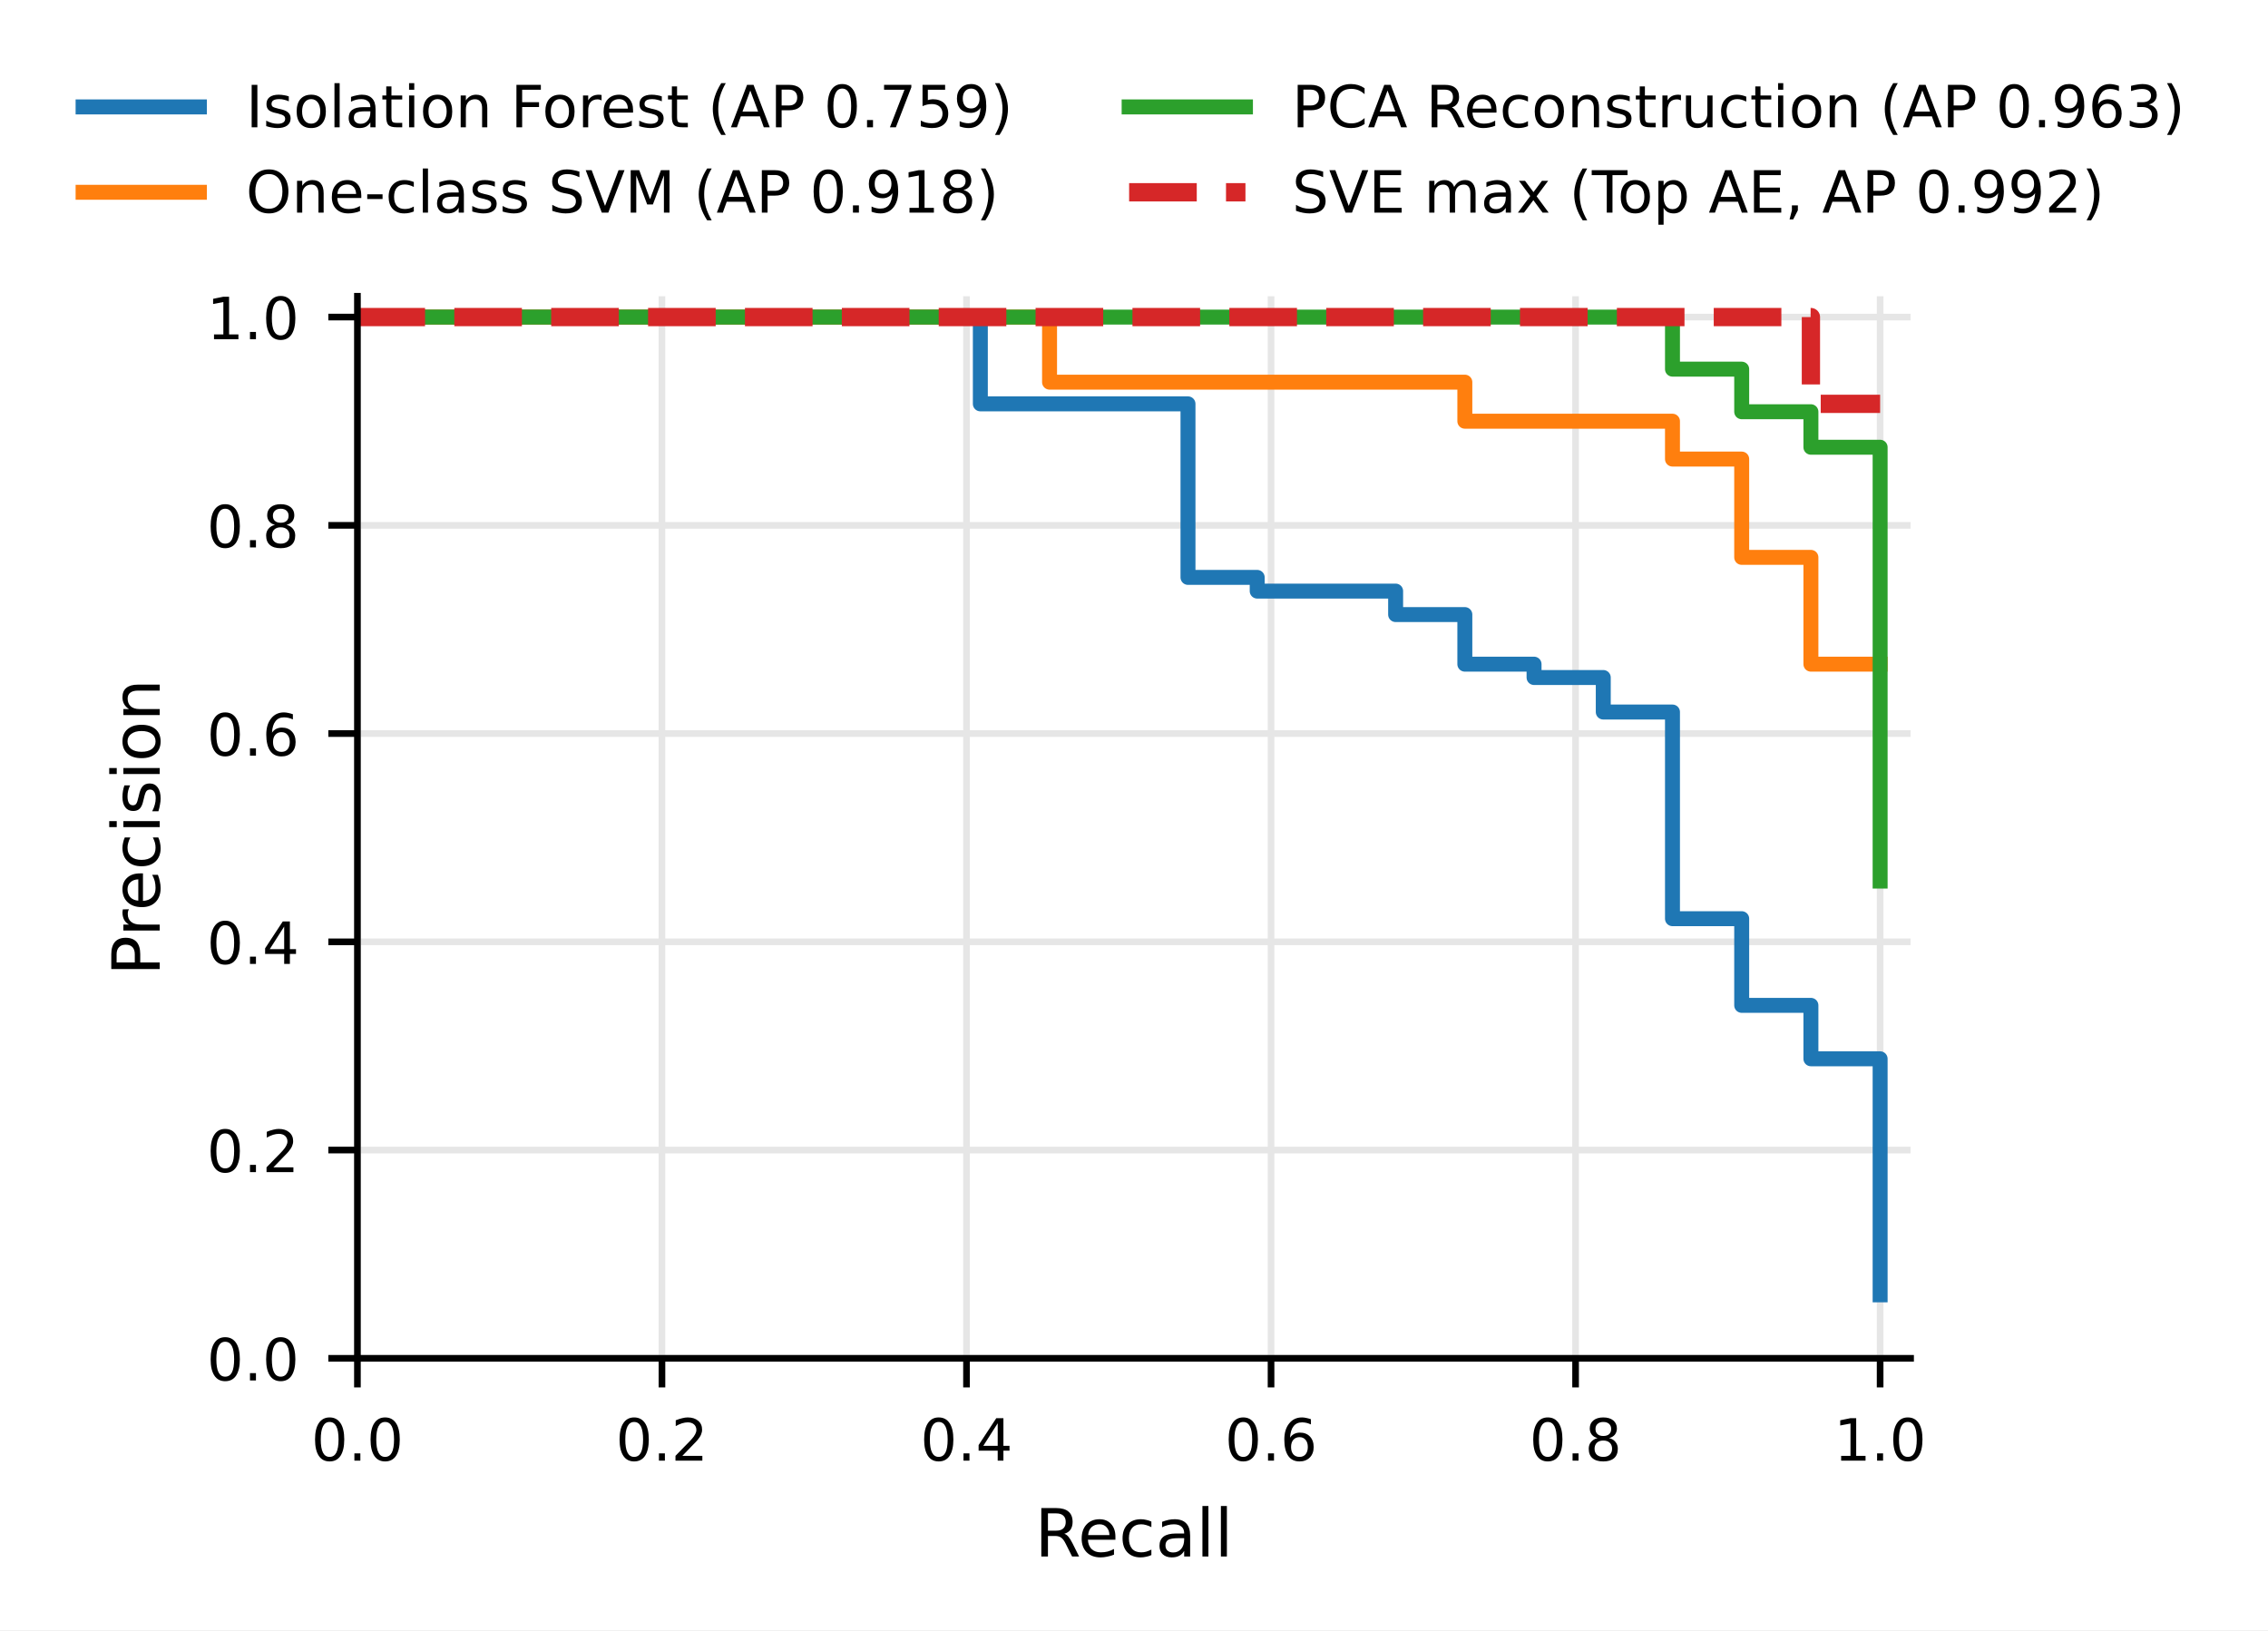
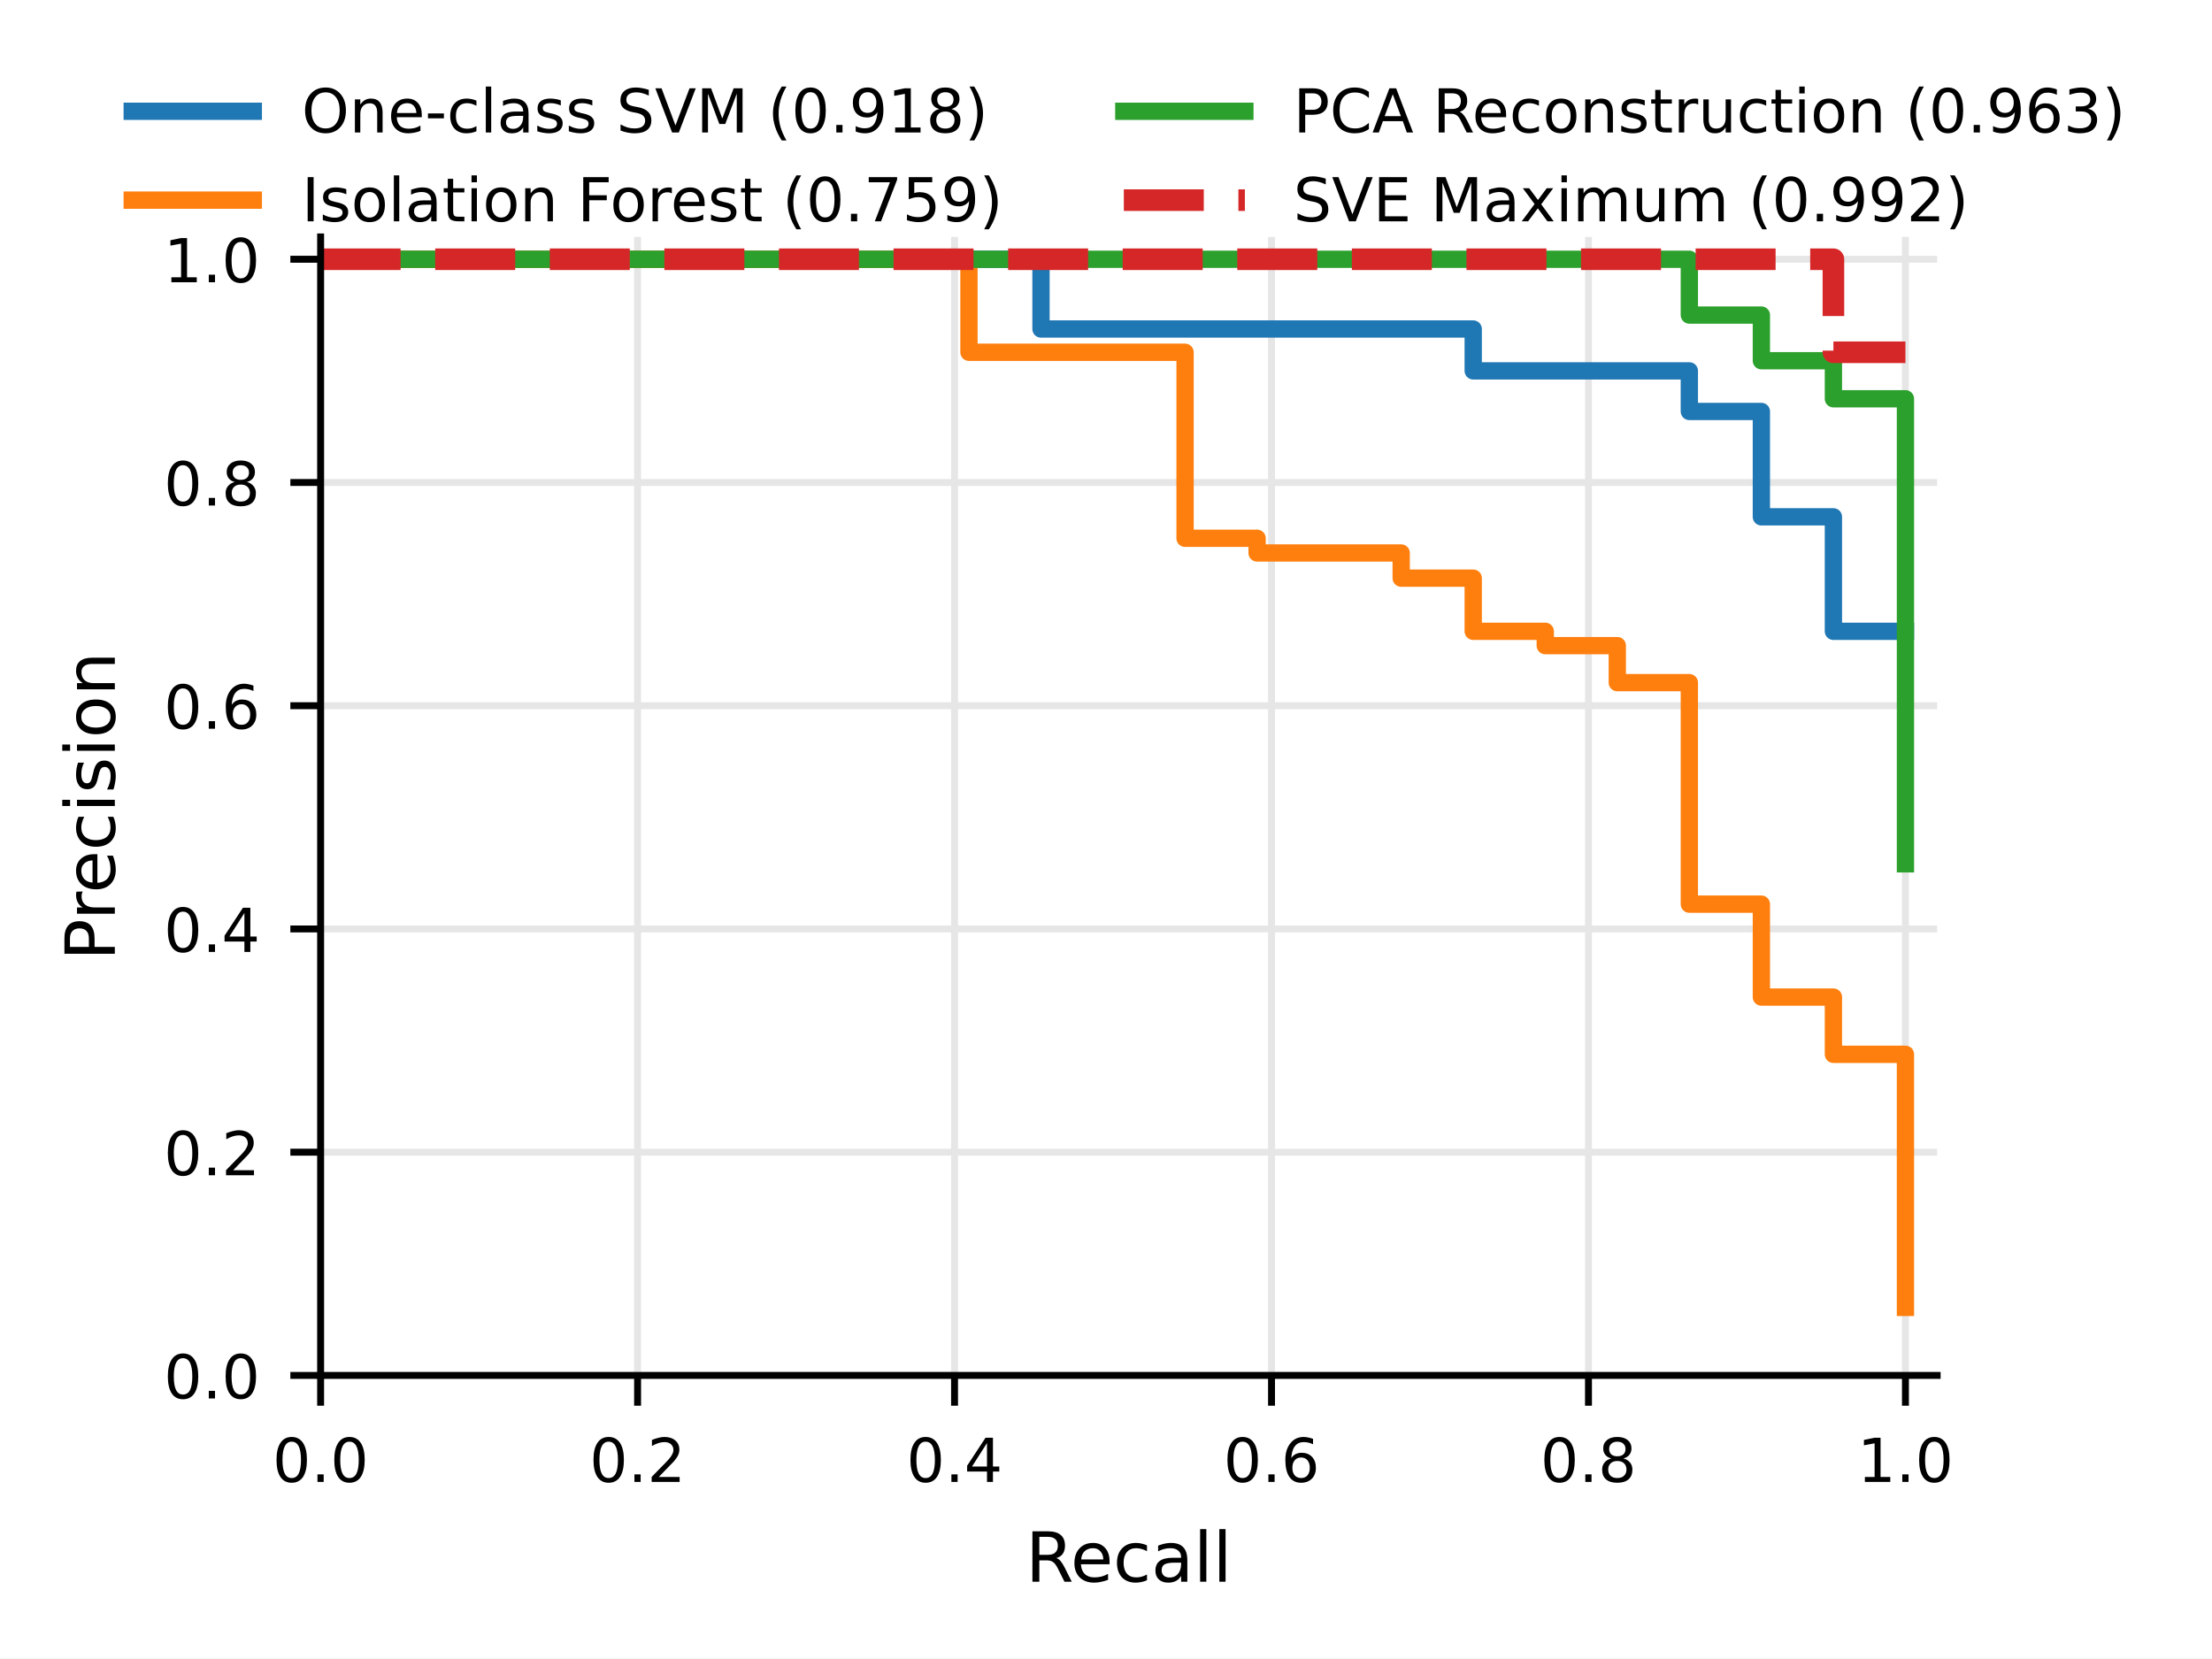
- <svg xmlns="http://www.w3.org/2000/svg" xmlns:xlink="http://www.w3.org/1999/xlink" width="272.965pt" height="196.212pt" viewBox="0 0 272.965 196.212" version="1.1">
+ <svg xmlns="http://www.w3.org/2000/svg" xmlns:xlink="http://www.w3.org/1999/xlink" width="255.788pt" height="191.767pt" viewBox="0 0 255.788 191.767" version="1.1">
  <defs>
    <style type="text/css">*{stroke-linejoin: round; stroke-linecap: butt}</style>
  </defs>
  <g id="figure_1">
    <g id="patch_1">
-       <path d="M 0 196.212  L 272.965 196.212  L 272.965 0  L 0 0  z " style="fill: #ffffff" />
+       <path d="M 0 191.767  L 255.788 191.767  L 255.788 0  L 0 0  z " style="fill: #ffffff" />
    </g>
    <g id="axes_1">
      <g id="patch_2">
-         <path d="M 43.017 163.495  L 229.947 163.495  L 229.947 35.659  L 43.017 35.659  z " style="fill: #ffffff" />
-       </g>
-       <g id="FillBetweenPolyCollection_1">
-         <defs>
-           <path id="m41b14429c8" d="M 43.017 -32.717  L 43.017 -158.047  L 51.348 -158.047  L 51.348 -158.047  L 59.678 -158.047  L 59.678 -158.047  L 68.008 -158.047  L 68.008 -158.047  L 76.338 -158.047  L 76.338 -158.047  L 84.668 -158.047  L 84.668 -158.047  L 92.999 -158.047  L 92.999 -158.047  L 101.329 -158.047  L 101.329 -158.047  L 109.659 -158.047  L 109.659 -158.047  L 117.989 -158.047  L 117.989 -147.602  L 126.319 -147.602  L 126.319 -147.602  L 134.65 -147.602  L 134.65 -147.602  L 142.98 -147.602  L 142.98 -126.714  L 151.31 -126.714  L 151.31 -125.065  L 159.64 -125.065  L 159.64 -125.065  L 167.971 -125.065  L 167.971 -122.238  L 176.301 -122.238  L 176.301 -116.27  L 184.631 -116.27  L 184.631 -114.663  L 192.961 -114.663  L 192.961 -110.508  L 201.291 -110.508  L 201.291 -85.634  L 209.622 -85.634  L 209.622 -75.202  L 217.952 -75.202  L 217.952 -68.771  L 226.282 -68.771  L 226.282 -40.355  L 226.282 -32.717  L 226.282 -32.717  L 226.282 -32.717  L 217.952 -32.717  L 217.952 -32.717  L 209.622 -32.717  L 209.622 -32.717  L 201.291 -32.717  L 201.291 -32.717  L 192.961 -32.717  L 192.961 -32.717  L 184.631 -32.717  L 184.631 -32.717  L 176.301 -32.717  L 176.301 -32.717  L 167.971 -32.717  L 167.971 -32.717  L 159.64 -32.717  L 159.64 -32.717  L 151.31 -32.717  L 151.31 -32.717  L 142.98 -32.717  L 142.98 -32.717  L 134.65 -32.717  L 134.65 -32.717  L 126.319 -32.717  L 126.319 -32.717  L 117.989 -32.717  L 117.989 -32.717  L 109.659 -32.717  L 109.659 -32.717  L 101.329 -32.717  L 101.329 -32.717  L 92.999 -32.717  L 92.999 -32.717  L 84.668 -32.717  L 84.668 -32.717  L 76.338 -32.717  L 76.338 -32.717  L 68.008 -32.717  L 68.008 -32.717  L 59.678 -32.717  L 59.678 -32.717  L 51.348 -32.717  L 51.348 -32.717  L 43.017 -32.717  z " style="stroke: #1f77b4; stroke-opacity: 0" />
-         </defs>
-         <g clip-path="url(#pc40f0e1a4e)">
-           <use xlink:href="#m41b14429c8" x="0" y="196.212" style="fill: #1f77b4; fill-opacity: 0; stroke: #1f77b4; stroke-opacity: 0" />
-         </g>
-       </g>
-       <g id="FillBetweenPolyCollection_2">
-         <defs>
-           <path id="mf5c6258565" d="M 43.017 -32.717  L 43.017 -158.047  L 59.678 -158.047  L 59.678 -158.047  L 68.008 -158.047  L 68.008 -158.047  L 76.338 -158.047  L 76.338 -158.047  L 84.668 -158.047  L 84.668 -158.047  L 92.999 -158.047  L 92.999 -158.047  L 101.329 -158.047  L 101.329 -158.047  L 109.659 -158.047  L 109.659 -158.047  L 117.989 -158.047  L 117.989 -158.047  L 126.319 -158.047  L 126.319 -150.214  L 134.65 -150.214  L 134.65 -150.214  L 142.98 -150.214  L 142.98 -150.214  L 151.31 -150.214  L 151.31 -150.214  L 159.64 -150.214  L 159.64 -150.214  L 167.971 -150.214  L 167.971 -150.214  L 176.301 -150.214  L 176.301 -145.514  L 184.631 -145.514  L 184.631 -145.514  L 192.961 -145.514  L 192.961 -145.514  L 201.291 -145.514  L 201.291 -140.956  L 209.622 -140.956  L 209.622 -129.124  L 217.952 -129.124  L 217.952 -116.27  L 226.282 -116.27  L 226.282 -116.27  L 226.282 -32.717  L 226.282 -32.717  L 226.282 -32.717  L 217.952 -32.717  L 217.952 -32.717  L 209.622 -32.717  L 209.622 -32.717  L 201.291 -32.717  L 201.291 -32.717  L 192.961 -32.717  L 192.961 -32.717  L 184.631 -32.717  L 184.631 -32.717  L 176.301 -32.717  L 176.301 -32.717  L 167.971 -32.717  L 167.971 -32.717  L 159.64 -32.717  L 159.64 -32.717  L 151.31 -32.717  L 151.31 -32.717  L 142.98 -32.717  L 142.98 -32.717  L 134.65 -32.717  L 134.65 -32.717  L 126.319 -32.717  L 126.319 -32.717  L 117.989 -32.717  L 117.989 -32.717  L 109.659 -32.717  L 109.659 -32.717  L 101.329 -32.717  L 101.329 -32.717  L 92.999 -32.717  L 92.999 -32.717  L 84.668 -32.717  L 84.668 -32.717  L 76.338 -32.717  L 76.338 -32.717  L 68.008 -32.717  L 68.008 -32.717  L 59.678 -32.717  L 59.678 -32.717  L 43.017 -32.717  z " style="stroke: #ff7f0e; stroke-opacity: 0" />
-         </defs>
-         <g clip-path="url(#pc40f0e1a4e)">
-           <use xlink:href="#mf5c6258565" x="0" y="196.212" style="fill: #ff7f0e; fill-opacity: 0; stroke: #ff7f0e; stroke-opacity: 0" />
-         </g>
-       </g>
-       <g id="FillBetweenPolyCollection_3">
-         <defs>
-           <path id="m8f949c12b0" d="M 43.017 -32.717  L 43.017 -158.047  L 51.348 -158.047  L 51.348 -158.047  L 59.678 -158.047  L 59.678 -158.047  L 68.008 -158.047  L 68.008 -158.047  L 76.338 -158.047  L 76.338 -158.047  L 84.668 -158.047  L 84.668 -158.047  L 92.999 -158.047  L 92.999 -158.047  L 101.329 -158.047  L 101.329 -158.047  L 109.659 -158.047  L 109.659 -158.047  L 117.989 -158.047  L 117.989 -158.047  L 126.319 -158.047  L 126.319 -158.047  L 134.65 -158.047  L 134.65 -158.047  L 142.98 -158.047  L 142.98 -158.047  L 151.31 -158.047  L 151.31 -158.047  L 159.64 -158.047  L 159.64 -158.047  L 167.971 -158.047  L 167.971 -158.047  L 176.301 -158.047  L 176.301 -158.047  L 184.631 -158.047  L 184.631 -158.047  L 192.961 -158.047  L 192.961 -158.047  L 201.291 -158.047  L 201.291 -151.78  L 209.622 -151.78  L 209.622 -146.653  L 217.952 -146.653  L 217.952 -142.38  L 226.282 -142.38  L 226.282 -90.16  L 226.282 -32.717  L 226.282 -32.717  L 226.282 -32.717  L 217.952 -32.717  L 217.952 -32.717  L 209.622 -32.717  L 209.622 -32.717  L 201.291 -32.717  L 201.291 -32.717  L 192.961 -32.717  L 192.961 -32.717  L 184.631 -32.717  L 184.631 -32.717  L 176.301 -32.717  L 176.301 -32.717  L 167.971 -32.717  L 167.971 -32.717  L 159.64 -32.717  L 159.64 -32.717  L 151.31 -32.717  L 151.31 -32.717  L 142.98 -32.717  L 142.98 -32.717  L 134.65 -32.717  L 134.65 -32.717  L 126.319 -32.717  L 126.319 -32.717  L 117.989 -32.717  L 117.989 -32.717  L 109.659 -32.717  L 109.659 -32.717  L 101.329 -32.717  L 101.329 -32.717  L 92.999 -32.717  L 92.999 -32.717  L 84.668 -32.717  L 84.668 -32.717  L 76.338 -32.717  L 76.338 -32.717  L 68.008 -32.717  L 68.008 -32.717  L 59.678 -32.717  L 59.678 -32.717  L 51.348 -32.717  L 51.348 -32.717  L 43.017 -32.717  z " style="stroke: #2ca02c; stroke-opacity: 0" />
-         </defs>
-         <g clip-path="url(#pc40f0e1a4e)">
-           <use xlink:href="#m8f949c12b0" x="0" y="196.212" style="fill: #2ca02c; fill-opacity: 0; stroke: #2ca02c; stroke-opacity: 0" />
-         </g>
-       </g>
-       <g id="FillBetweenPolyCollection_4">
-         <defs>
-           <path id="m7b4f05a160" d="M 43.017 -32.717  L 43.017 -158.047  L 51.348 -158.047  L 51.348 -158.047  L 59.678 -158.047  L 59.678 -158.047  L 68.008 -158.047  L 68.008 -158.047  L 76.338 -158.047  L 76.338 -158.047  L 84.668 -158.047  L 84.668 -158.047  L 92.999 -158.047  L 92.999 -158.047  L 101.329 -158.047  L 101.329 -158.047  L 109.659 -158.047  L 109.659 -158.047  L 117.989 -158.047  L 117.989 -158.047  L 126.319 -158.047  L 126.319 -158.047  L 134.65 -158.047  L 134.65 -158.047  L 142.98 -158.047  L 142.98 -158.047  L 151.31 -158.047  L 151.31 -158.047  L 159.64 -158.047  L 159.64 -158.047  L 167.971 -158.047  L 167.971 -158.047  L 176.301 -158.047  L 176.301 -158.047  L 184.631 -158.047  L 184.631 -158.047  L 192.961 -158.047  L 192.961 -158.047  L 201.291 -158.047  L 201.291 -158.047  L 209.622 -158.047  L 209.622 -158.047  L 217.952 -158.047  L 217.952 -147.602  L 226.282 -147.602  L 226.282 -147.602  L 226.282 -32.717  L 226.282 -32.717  L 226.282 -32.717  L 217.952 -32.717  L 217.952 -32.717  L 209.622 -32.717  L 209.622 -32.717  L 201.291 -32.717  L 201.291 -32.717  L 192.961 -32.717  L 192.961 -32.717  L 184.631 -32.717  L 184.631 -32.717  L 176.301 -32.717  L 176.301 -32.717  L 167.971 -32.717  L 167.971 -32.717  L 159.64 -32.717  L 159.64 -32.717  L 151.31 -32.717  L 151.31 -32.717  L 142.98 -32.717  L 142.98 -32.717  L 134.65 -32.717  L 134.65 -32.717  L 126.319 -32.717  L 126.319 -32.717  L 117.989 -32.717  L 117.989 -32.717  L 109.659 -32.717  L 109.659 -32.717  L 101.329 -32.717  L 101.329 -32.717  L 92.999 -32.717  L 92.999 -32.717  L 84.668 -32.717  L 84.668 -32.717  L 76.338 -32.717  L 76.338 -32.717  L 68.008 -32.717  L 68.008 -32.717  L 59.678 -32.717  L 59.678 -32.717  L 51.348 -32.717  L 51.348 -32.717  L 43.017 -32.717  z " style="stroke: #d62728; stroke-opacity: 0" />
-         </defs>
-         <g clip-path="url(#pc40f0e1a4e)">
-           <use xlink:href="#m7b4f05a160" x="0" y="196.212" style="fill: #d62728; fill-opacity: 0; stroke: #d62728; stroke-opacity: 0" />
-         </g>
+         <path d="M 37.075 159.049  L 224.005 159.049  L 224.005 27.397  L 37.075 27.397  z " style="fill: #ffffff" />
      </g>
      <g id="matplotlib.axis_1">
        <g id="xtick_1">
          <g id="line2d_1">
-             <path d="M 43.017 163.495  L 43.017 35.659  " clip-path="url(#pc40f0e1a4e)" style="fill: none; stroke: #e6e6e6; stroke-width: 0.8; stroke-linecap: square" />
+             <path d="M 37.075 159.049  L 37.075 27.397  " clip-path="url(#p3d56b23217)" style="fill: none; stroke: #e6e6e6; stroke-width: 0.8; stroke-linecap: square" />
          </g>
          <g id="line2d_2">
            <defs>
-               <path id="m560f87b269" d="M 0 0  L 0 3.5  " style="stroke: #000000; stroke-width: 0.8" />
+               <path id="mc6398f93a1" d="M 0 0  L 0 3.5  " style="stroke: #000000; stroke-width: 0.8" />
            </defs>
            <g>
-               <use xlink:href="#m560f87b269" x="43.017" y="163.495" style="stroke: #000000; stroke-width: 0.8" />
+               <use xlink:href="#mc6398f93a1" x="37.075" y="159.049" style="stroke: #000000; stroke-width: 0.8" />
            </g>
          </g>
          <g id="text_1">
-             <text style="font-size: 7px; font-family: 'DejaVu Sans', 'Bitstream Vera Sans', 'Computer Modern Sans Serif', 'Lucida Grande', 'Verdana', 'Geneva', 'Lucid', 'Arial', 'Helvetica', 'Avant Garde', sans-serif; text-anchor: middle" x="43.017" y="175.814" transform="rotate(-0 43.01734 175.8139)">0.0</text>
+             <text style="font-size: 7px; font-family: 'DejaVu Sans', 'Bitstream Vera Sans', 'Computer Modern Sans Serif', 'Lucida Grande', 'Verdana', 'Geneva', 'Lucid', 'Arial', 'Helvetica', 'Avant Garde', sans-serif; text-anchor: middle" x="37.075" y="171.368" transform="rotate(-0 37.07469 171.3683)">0.0</text>
          </g>
        </g>
        <g id="xtick_2">
          <g id="line2d_3">
-             <path d="M 79.67 163.495  L 79.67 35.659  " clip-path="url(#pc40f0e1a4e)" style="fill: none; stroke: #e6e6e6; stroke-width: 0.8; stroke-linecap: square" />
+             <path d="M 73.728 159.049  L 73.728 27.397  " clip-path="url(#p3d56b23217)" style="fill: none; stroke: #e6e6e6; stroke-width: 0.8; stroke-linecap: square" />
          </g>
          <g id="line2d_4">
            <g>
-               <use xlink:href="#m560f87b269" x="79.67" y="163.495" style="stroke: #000000; stroke-width: 0.8" />
+               <use xlink:href="#mc6398f93a1" x="73.728" y="159.049" style="stroke: #000000; stroke-width: 0.8" />
            </g>
          </g>
          <g id="text_2">
-             <text style="font-size: 7px; font-family: 'DejaVu Sans', 'Bitstream Vera Sans', 'Computer Modern Sans Serif', 'Lucida Grande', 'Verdana', 'Geneva', 'Lucid', 'Arial', 'Helvetica', 'Avant Garde', sans-serif; text-anchor: middle" x="79.67" y="175.814" transform="rotate(-0 79.67029 175.8139)">0.2</text>
+             <text style="font-size: 7px; font-family: 'DejaVu Sans', 'Bitstream Vera Sans', 'Computer Modern Sans Serif', 'Lucida Grande', 'Verdana', 'Geneva', 'Lucid', 'Arial', 'Helvetica', 'Avant Garde', sans-serif; text-anchor: middle" x="73.728" y="171.368" transform="rotate(-0 73.72763 171.3683)">0.2</text>
          </g>
        </g>
        <g id="xtick_3">
          <g id="line2d_5">
-             <path d="M 116.323 163.495  L 116.323 35.659  " clip-path="url(#pc40f0e1a4e)" style="fill: none; stroke: #e6e6e6; stroke-width: 0.8; stroke-linecap: square" />
+             <path d="M 110.381 159.049  L 110.381 27.397  " clip-path="url(#p3d56b23217)" style="fill: none; stroke: #e6e6e6; stroke-width: 0.8; stroke-linecap: square" />
          </g>
          <g id="line2d_6">
            <g>
-               <use xlink:href="#m560f87b269" x="116.323" y="163.495" style="stroke: #000000; stroke-width: 0.8" />
+               <use xlink:href="#mc6398f93a1" x="110.381" y="159.049" style="stroke: #000000; stroke-width: 0.8" />
            </g>
          </g>
          <g id="text_3">
-             <text style="font-size: 7px; font-family: 'DejaVu Sans', 'Bitstream Vera Sans', 'Computer Modern Sans Serif', 'Lucida Grande', 'Verdana', 'Geneva', 'Lucid', 'Arial', 'Helvetica', 'Avant Garde', sans-serif; text-anchor: middle" x="116.323" y="175.814" transform="rotate(-0 116.3232 175.8139)">0.4</text>
+             <text style="font-size: 7px; font-family: 'DejaVu Sans', 'Bitstream Vera Sans', 'Computer Modern Sans Serif', 'Lucida Grande', 'Verdana', 'Geneva', 'Lucid', 'Arial', 'Helvetica', 'Avant Garde', sans-serif; text-anchor: middle" x="110.381" y="171.368" transform="rotate(-0 110.3806 171.3683)">0.4</text>
          </g>
        </g>
        <g id="xtick_4">
          <g id="line2d_7">
-             <path d="M 152.976 163.495  L 152.976 35.659  " clip-path="url(#pc40f0e1a4e)" style="fill: none; stroke: #e6e6e6; stroke-width: 0.8; stroke-linecap: square" />
+             <path d="M 147.034 159.049  L 147.034 27.397  " clip-path="url(#p3d56b23217)" style="fill: none; stroke: #e6e6e6; stroke-width: 0.8; stroke-linecap: square" />
          </g>
          <g id="line2d_8">
            <g>
-               <use xlink:href="#m560f87b269" x="152.976" y="163.495" style="stroke: #000000; stroke-width: 0.8" />
+               <use xlink:href="#mc6398f93a1" x="147.034" y="159.049" style="stroke: #000000; stroke-width: 0.8" />
            </g>
          </g>
          <g id="text_4">
-             <text style="font-size: 7px; font-family: 'DejaVu Sans', 'Bitstream Vera Sans', 'Computer Modern Sans Serif', 'Lucida Grande', 'Verdana', 'Geneva', 'Lucid', 'Arial', 'Helvetica', 'Avant Garde', sans-serif; text-anchor: middle" x="152.976" y="175.814" transform="rotate(-0 152.9762 175.8139)">0.6</text>
+             <text style="font-size: 7px; font-family: 'DejaVu Sans', 'Bitstream Vera Sans', 'Computer Modern Sans Serif', 'Lucida Grande', 'Verdana', 'Geneva', 'Lucid', 'Arial', 'Helvetica', 'Avant Garde', sans-serif; text-anchor: middle" x="147.034" y="171.368" transform="rotate(-0 147.0335 171.3683)">0.6</text>
          </g>
        </g>
        <g id="xtick_5">
          <g id="line2d_9">
-             <path d="M 189.629 163.495  L 189.629 35.659  " clip-path="url(#pc40f0e1a4e)" style="fill: none; stroke: #e6e6e6; stroke-width: 0.8; stroke-linecap: square" />
+             <path d="M 183.686 159.049  L 183.686 27.397  " clip-path="url(#p3d56b23217)" style="fill: none; stroke: #e6e6e6; stroke-width: 0.8; stroke-linecap: square" />
          </g>
          <g id="line2d_10">
            <g>
-               <use xlink:href="#m560f87b269" x="189.629" y="163.495" style="stroke: #000000; stroke-width: 0.8" />
+               <use xlink:href="#mc6398f93a1" x="183.686" y="159.049" style="stroke: #000000; stroke-width: 0.8" />
            </g>
          </g>
          <g id="text_5">
-             <text style="font-size: 7px; font-family: 'DejaVu Sans', 'Bitstream Vera Sans', 'Computer Modern Sans Serif', 'Lucida Grande', 'Verdana', 'Geneva', 'Lucid', 'Arial', 'Helvetica', 'Avant Garde', sans-serif; text-anchor: middle" x="189.629" y="175.814" transform="rotate(-0 189.6291 175.8139)">0.8</text>
+             <text style="font-size: 7px; font-family: 'DejaVu Sans', 'Bitstream Vera Sans', 'Computer Modern Sans Serif', 'Lucida Grande', 'Verdana', 'Geneva', 'Lucid', 'Arial', 'Helvetica', 'Avant Garde', sans-serif; text-anchor: middle" x="183.686" y="171.368" transform="rotate(-0 183.6865 171.3683)">0.8</text>
          </g>
        </g>
        <g id="xtick_6">
          <g id="line2d_11">
-             <path d="M 226.282 163.495  L 226.282 35.659  " clip-path="url(#pc40f0e1a4e)" style="fill: none; stroke: #e6e6e6; stroke-width: 0.8; stroke-linecap: square" />
+             <path d="M 220.339 159.049  L 220.339 27.397  " clip-path="url(#p3d56b23217)" style="fill: none; stroke: #e6e6e6; stroke-width: 0.8; stroke-linecap: square" />
          </g>
          <g id="line2d_12">
            <g>
-               <use xlink:href="#m560f87b269" x="226.282" y="163.495" style="stroke: #000000; stroke-width: 0.8" />
+               <use xlink:href="#mc6398f93a1" x="220.339" y="159.049" style="stroke: #000000; stroke-width: 0.8" />
            </g>
          </g>
          <g id="text_6">
-             <text style="font-size: 7px; font-family: 'DejaVu Sans', 'Bitstream Vera Sans', 'Computer Modern Sans Serif', 'Lucida Grande', 'Verdana', 'Geneva', 'Lucid', 'Arial', 'Helvetica', 'Avant Garde', sans-serif; text-anchor: middle" x="226.282" y="175.814" transform="rotate(-0 226.282 175.8139)">1.0</text>
+             <text style="font-size: 7px; font-family: 'DejaVu Sans', 'Bitstream Vera Sans', 'Computer Modern Sans Serif', 'Lucida Grande', 'Verdana', 'Geneva', 'Lucid', 'Arial', 'Helvetica', 'Avant Garde', sans-serif; text-anchor: middle" x="220.339" y="171.368" transform="rotate(-0 220.3394 171.3683)">1.0</text>
          </g>
        </g>
        <g id="text_7">
-           <text style="font-size: 8px; font-family: 'DejaVu Sans', 'Bitstream Vera Sans', 'Computer Modern Sans Serif', 'Lucida Grande', 'Verdana', 'Geneva', 'Lucid', 'Arial', 'Helvetica', 'Avant Garde', sans-serif; text-anchor: middle" x="136.482" y="187.348" transform="rotate(-0 136.4823 187.3484)">Recall</text>
+           <text style="font-size: 8px; font-family: 'DejaVu Sans', 'Bitstream Vera Sans', 'Computer Modern Sans Serif', 'Lucida Grande', 'Verdana', 'Geneva', 'Lucid', 'Arial', 'Helvetica', 'Avant Garde', sans-serif; text-anchor: middle" x="130.54" y="182.903" transform="rotate(-0 130.5397 182.9028)">Recall</text>
        </g>
      </g>
      <g id="matplotlib.axis_2">
        <g id="ytick_1">
          <g id="line2d_13">
-             <path d="M 43.017 163.495  L 229.947 163.495  " clip-path="url(#pc40f0e1a4e)" style="fill: none; stroke: #e6e6e6; stroke-width: 0.8; stroke-linecap: square" />
+             <path d="M 37.075 159.049  L 224.005 159.049  " clip-path="url(#p3d56b23217)" style="fill: none; stroke: #e6e6e6; stroke-width: 0.8; stroke-linecap: square" />
          </g>
          <g id="line2d_14">
            <defs>
-               <path id="mc8dfcc64e7" d="M 0 0  L -3.5 0  " style="stroke: #000000; stroke-width: 0.8" />
+               <path id="m8c0291b309" d="M 0 0  L -3.5 0  " style="stroke: #000000; stroke-width: 0.8" />
            </defs>
            <g>
-               <use xlink:href="#mc8dfcc64e7" x="43.017" y="163.495" style="stroke: #000000; stroke-width: 0.8" />
+               <use xlink:href="#m8c0291b309" x="37.075" y="159.049" style="stroke: #000000; stroke-width: 0.8" />
            </g>
          </g>
          <g id="text_8">
-             <text style="font-size: 7px; font-family: 'DejaVu Sans', 'Bitstream Vera Sans', 'Computer Modern Sans Serif', 'Lucida Grande', 'Verdana', 'Geneva', 'Lucid', 'Arial', 'Helvetica', 'Avant Garde', sans-serif; text-anchor: end" x="36.017" y="166.154" transform="rotate(-0 36.01734 166.1545)">0.0</text>
+             <text style="font-size: 7px; font-family: 'DejaVu Sans', 'Bitstream Vera Sans', 'Computer Modern Sans Serif', 'Lucida Grande', 'Verdana', 'Geneva', 'Lucid', 'Arial', 'Helvetica', 'Avant Garde', sans-serif; text-anchor: end" x="30.075" y="161.709" transform="rotate(-0 30.07469 161.7088)">0.0</text>
          </g>
        </g>
        <g id="ytick_2">
          <g id="line2d_15">
-             <path d="M 43.017 138.429  L 229.947 138.429  " clip-path="url(#pc40f0e1a4e)" style="fill: none; stroke: #e6e6e6; stroke-width: 0.8; stroke-linecap: square" />
+             <path d="M 37.075 133.235  L 224.005 133.235  " clip-path="url(#p3d56b23217)" style="fill: none; stroke: #e6e6e6; stroke-width: 0.8; stroke-linecap: square" />
          </g>
          <g id="line2d_16">
            <g>
-               <use xlink:href="#mc8dfcc64e7" x="43.017" y="138.429" style="stroke: #000000; stroke-width: 0.8" />
+               <use xlink:href="#m8c0291b309" x="37.075" y="133.235" style="stroke: #000000; stroke-width: 0.8" />
            </g>
          </g>
          <g id="text_9">
-             <text style="font-size: 7px; font-family: 'DejaVu Sans', 'Bitstream Vera Sans', 'Computer Modern Sans Serif', 'Lucida Grande', 'Verdana', 'Geneva', 'Lucid', 'Arial', 'Helvetica', 'Avant Garde', sans-serif; text-anchor: end" x="36.017" y="141.089" transform="rotate(-0 36.01734 141.0886)">0.2</text>
+             <text style="font-size: 7px; font-family: 'DejaVu Sans', 'Bitstream Vera Sans', 'Computer Modern Sans Serif', 'Lucida Grande', 'Verdana', 'Geneva', 'Lucid', 'Arial', 'Helvetica', 'Avant Garde', sans-serif; text-anchor: end" x="30.075" y="135.895" transform="rotate(-0 30.07469 135.8947)">0.2</text>
          </g>
        </g>
        <g id="ytick_3">
          <g id="line2d_17">
-             <path d="M 43.017 113.363  L 229.947 113.363  " clip-path="url(#pc40f0e1a4e)" style="fill: none; stroke: #e6e6e6; stroke-width: 0.8; stroke-linecap: square" />
+             <path d="M 37.075 107.421  L 224.005 107.421  " clip-path="url(#p3d56b23217)" style="fill: none; stroke: #e6e6e6; stroke-width: 0.8; stroke-linecap: square" />
          </g>
          <g id="line2d_18">
            <g>
-               <use xlink:href="#mc8dfcc64e7" x="43.017" y="113.363" style="stroke: #000000; stroke-width: 0.8" />
+               <use xlink:href="#m8c0291b309" x="37.075" y="107.421" style="stroke: #000000; stroke-width: 0.8" />
            </g>
          </g>
          <g id="text_10">
-             <text style="font-size: 7px; font-family: 'DejaVu Sans', 'Bitstream Vera Sans', 'Computer Modern Sans Serif', 'Lucida Grande', 'Verdana', 'Geneva', 'Lucid', 'Arial', 'Helvetica', 'Avant Garde', sans-serif; text-anchor: end" x="36.017" y="116.023" transform="rotate(-0 36.01734 116.0227)">0.4</text>
+             <text style="font-size: 7px; font-family: 'DejaVu Sans', 'Bitstream Vera Sans', 'Computer Modern Sans Serif', 'Lucida Grande', 'Verdana', 'Geneva', 'Lucid', 'Arial', 'Helvetica', 'Avant Garde', sans-serif; text-anchor: end" x="30.075" y="110.081" transform="rotate(-0 30.07469 110.0806)">0.4</text>
          </g>
        </g>
        <g id="ytick_4">
          <g id="line2d_19">
-             <path d="M 43.017 88.297  L 229.947 88.297  " clip-path="url(#pc40f0e1a4e)" style="fill: none; stroke: #e6e6e6; stroke-width: 0.8; stroke-linecap: square" />
+             <path d="M 37.075 81.607  L 224.005 81.607  " clip-path="url(#p3d56b23217)" style="fill: none; stroke: #e6e6e6; stroke-width: 0.8; stroke-linecap: square" />
          </g>
          <g id="line2d_20">
            <g>
-               <use xlink:href="#mc8dfcc64e7" x="43.017" y="88.297" style="stroke: #000000; stroke-width: 0.8" />
+               <use xlink:href="#m8c0291b309" x="37.075" y="81.607" style="stroke: #000000; stroke-width: 0.8" />
            </g>
          </g>
          <g id="text_11">
-             <text style="font-size: 7px; font-family: 'DejaVu Sans', 'Bitstream Vera Sans', 'Computer Modern Sans Serif', 'Lucida Grande', 'Verdana', 'Geneva', 'Lucid', 'Arial', 'Helvetica', 'Avant Garde', sans-serif; text-anchor: end" x="36.017" y="90.957" transform="rotate(-0 36.01734 90.95681)">0.6</text>
+             <text style="font-size: 7px; font-family: 'DejaVu Sans', 'Bitstream Vera Sans', 'Computer Modern Sans Serif', 'Lucida Grande', 'Verdana', 'Geneva', 'Lucid', 'Arial', 'Helvetica', 'Avant Garde', sans-serif; text-anchor: end" x="30.075" y="84.266" transform="rotate(-0 30.07469 84.26646)">0.6</text>
          </g>
        </g>
        <g id="ytick_5">
          <g id="line2d_21">
-             <path d="M 43.017 63.231  L 229.947 63.231  " clip-path="url(#pc40f0e1a4e)" style="fill: none; stroke: #e6e6e6; stroke-width: 0.8; stroke-linecap: square" />
+             <path d="M 37.075 55.793  L 224.005 55.793  " clip-path="url(#p3d56b23217)" style="fill: none; stroke: #e6e6e6; stroke-width: 0.8; stroke-linecap: square" />
          </g>
          <g id="line2d_22">
            <g>
-               <use xlink:href="#mc8dfcc64e7" x="43.017" y="63.231" style="stroke: #000000; stroke-width: 0.8" />
+               <use xlink:href="#m8c0291b309" x="37.075" y="55.793" style="stroke: #000000; stroke-width: 0.8" />
            </g>
          </g>
          <g id="text_12">
-             <text style="font-size: 7px; font-family: 'DejaVu Sans', 'Bitstream Vera Sans', 'Computer Modern Sans Serif', 'Lucida Grande', 'Verdana', 'Geneva', 'Lucid', 'Arial', 'Helvetica', 'Avant Garde', sans-serif; text-anchor: end" x="36.017" y="65.891" transform="rotate(-0 36.01734 65.89092)">0.8</text>
+             <text style="font-size: 7px; font-family: 'DejaVu Sans', 'Bitstream Vera Sans', 'Computer Modern Sans Serif', 'Lucida Grande', 'Verdana', 'Geneva', 'Lucid', 'Arial', 'Helvetica', 'Avant Garde', sans-serif; text-anchor: end" x="30.075" y="58.452" transform="rotate(-0 30.07469 58.45234)">0.8</text>
          </g>
        </g>
        <g id="ytick_6">
          <g id="line2d_23">
-             <path d="M 43.017 38.166  L 229.947 38.166  " clip-path="url(#pc40f0e1a4e)" style="fill: none; stroke: #e6e6e6; stroke-width: 0.8; stroke-linecap: square" />
+             <path d="M 37.075 29.979  L 224.005 29.979  " clip-path="url(#p3d56b23217)" style="fill: none; stroke: #e6e6e6; stroke-width: 0.8; stroke-linecap: square" />
          </g>
          <g id="line2d_24">
            <g>
-               <use xlink:href="#mc8dfcc64e7" x="43.017" y="38.166" style="stroke: #000000; stroke-width: 0.8" />
+               <use xlink:href="#m8c0291b309" x="37.075" y="29.979" style="stroke: #000000; stroke-width: 0.8" />
            </g>
          </g>
          <g id="text_13">
-             <text style="font-size: 7px; font-family: 'DejaVu Sans', 'Bitstream Vera Sans', 'Computer Modern Sans Serif', 'Lucida Grande', 'Verdana', 'Geneva', 'Lucid', 'Arial', 'Helvetica', 'Avant Garde', sans-serif; text-anchor: end" x="36.017" y="40.825" transform="rotate(-0 36.01734 40.82504)">1.0</text>
+             <text style="font-size: 7px; font-family: 'DejaVu Sans', 'Bitstream Vera Sans', 'Computer Modern Sans Serif', 'Lucida Grande', 'Verdana', 'Geneva', 'Lucid', 'Arial', 'Helvetica', 'Avant Garde', sans-serif; text-anchor: end" x="30.075" y="32.638" transform="rotate(-0 30.07469 32.63822)">1.0</text>
          </g>
        </g>
        <g id="text_14">
-           <text style="font-size: 8px; font-family: 'DejaVu Sans', 'Bitstream Vera Sans', 'Computer Modern Sans Serif', 'Lucida Grande', 'Verdana', 'Geneva', 'Lucid', 'Arial', 'Helvetica', 'Avant Garde', sans-serif; text-anchor: middle" x="19.221" y="99.577" transform="rotate(-90 19.22141 99.577)">Precision</text>
+           <text style="font-size: 8px; font-family: 'DejaVu Sans', 'Bitstream Vera Sans', 'Computer Modern Sans Serif', 'Lucida Grande', 'Verdana', 'Geneva', 'Lucid', 'Arial', 'Helvetica', 'Avant Garde', sans-serif; text-anchor: middle" x="13.279" y="93.223" transform="rotate(-90 13.27875 93.22336)">Precision</text>
        </g>
      </g>
      <g id="line2d_25">
-         <path d="M 43.017 38.166  L 51.348 38.166  L 51.348 38.166  L 59.678 38.166  L 59.678 38.166  L 68.008 38.166  L 68.008 38.166  L 76.338 38.166  L 76.338 38.166  L 84.668 38.166  L 84.668 38.166  L 92.999 38.166  L 92.999 38.166  L 101.329 38.166  L 101.329 38.166  L 109.659 38.166  L 109.659 38.166  L 117.989 38.166  L 117.989 48.61  L 126.319 48.61  L 126.319 48.61  L 134.65 48.61  L 134.65 48.61  L 142.98 48.61  L 142.98 69.498  L 151.31 69.498  L 151.31 71.147  L 159.64 71.147  L 159.64 71.147  L 167.971 71.147  L 167.971 73.974  L 176.301 73.974  L 176.301 79.942  L 184.631 79.942  L 184.631 81.549  L 192.961 81.549  L 192.961 85.704  L 201.291 85.704  L 201.291 110.578  L 209.622 110.578  L 209.622 121.01  L 217.952 121.01  L 217.952 127.441  L 226.282 127.441  L 226.282 155.857  " clip-path="url(#pc40f0e1a4e)" style="fill: none; stroke: #1f77b4; stroke-width: 1.8; stroke-linecap: square" />
+         <path d="M 37.075 29.979  L 53.735 29.979  L 53.735 29.979  L 62.065 29.979  L 62.065 29.979  L 70.396 29.979  L 70.396 29.979  L 78.726 29.979  L 78.726 29.979  L 87.056 29.979  L 87.056 29.979  L 95.386 29.979  L 95.386 29.979  L 103.716 29.979  L 103.716 29.979  L 112.047 29.979  L 112.047 29.979  L 120.377 29.979  L 120.377 38.046  L 128.707 38.046  L 128.707 38.046  L 137.037 38.046  L 137.037 38.046  L 145.367 38.046  L 145.367 38.046  L 153.698 38.046  L 153.698 38.046  L 162.028 38.046  L 162.028 38.046  L 170.358 38.046  L 170.358 42.886  L 178.688 42.886  L 178.688 42.886  L 187.019 42.886  L 187.019 42.886  L 195.349 42.886  L 195.349 47.579  L 203.679 47.579  L 203.679 59.764  L 212.009 59.764  L 212.009 73.002  L 220.339 73.002  L 220.339 73.002  " clip-path="url(#p3d56b23217)" style="fill: none; stroke: #1f77b4; stroke-width: 2; stroke-linecap: square" />
      </g>
      <g id="line2d_26">
-         <path d="M 43.017 38.166  L 59.678 38.166  L 59.678 38.166  L 68.008 38.166  L 68.008 38.166  L 76.338 38.166  L 76.338 38.166  L 84.668 38.166  L 84.668 38.166  L 92.999 38.166  L 92.999 38.166  L 101.329 38.166  L 101.329 38.166  L 109.659 38.166  L 109.659 38.166  L 117.989 38.166  L 117.989 38.166  L 126.319 38.166  L 126.319 45.999  L 134.65 45.999  L 134.65 45.999  L 142.98 45.999  L 142.98 45.999  L 151.31 45.999  L 151.31 45.999  L 159.64 45.999  L 159.64 45.999  L 167.971 45.999  L 167.971 45.999  L 176.301 45.999  L 176.301 50.699  L 184.631 50.699  L 184.631 50.699  L 192.961 50.699  L 192.961 50.699  L 201.291 50.699  L 201.291 55.256  L 209.622 55.256  L 209.622 67.088  L 217.952 67.088  L 217.952 79.942  L 226.282 79.942  L 226.282 79.942  " clip-path="url(#pc40f0e1a4e)" style="fill: none; stroke: #ff7f0e; stroke-width: 1.8; stroke-linecap: square" />
+         <path d="M 37.075 29.979  L 45.405 29.979  L 45.405 29.979  L 53.735 29.979  L 53.735 29.979  L 62.065 29.979  L 62.065 29.979  L 70.396 29.979  L 70.396 29.979  L 78.726 29.979  L 78.726 29.979  L 87.056 29.979  L 87.056 29.979  L 95.386 29.979  L 95.386 29.979  L 103.716 29.979  L 103.716 29.979  L 112.047 29.979  L 112.047 40.735  L 120.377 40.735  L 120.377 40.735  L 128.707 40.735  L 128.707 40.735  L 137.037 40.735  L 137.037 62.246  L 145.367 62.246  L 145.367 63.945  L 153.698 63.945  L 153.698 63.945  L 162.028 63.945  L 162.028 66.856  L 170.358 66.856  L 170.358 73.002  L 178.688 73.002  L 178.688 74.657  L 187.019 74.657  L 187.019 78.937  L 195.349 78.937  L 195.349 104.553  L 203.679 104.553  L 203.679 115.297  L 212.009 115.297  L 212.009 121.919  L 220.339 121.919  L 220.339 151.184  " clip-path="url(#p3d56b23217)" style="fill: none; stroke: #ff7f0e; stroke-width: 2; stroke-linecap: square" />
      </g>
      <g id="line2d_27">
-         <path d="M 43.017 38.166  L 51.348 38.166  L 51.348 38.166  L 59.678 38.166  L 59.678 38.166  L 68.008 38.166  L 68.008 38.166  L 76.338 38.166  L 76.338 38.166  L 84.668 38.166  L 84.668 38.166  L 92.999 38.166  L 92.999 38.166  L 101.329 38.166  L 101.329 38.166  L 109.659 38.166  L 109.659 38.166  L 117.989 38.166  L 117.989 38.166  L 126.319 38.166  L 126.319 38.166  L 134.65 38.166  L 134.65 38.166  L 142.98 38.166  L 142.98 38.166  L 151.31 38.166  L 151.31 38.166  L 159.64 38.166  L 159.64 38.166  L 167.971 38.166  L 167.971 38.166  L 176.301 38.166  L 176.301 38.166  L 184.631 38.166  L 184.631 38.166  L 192.961 38.166  L 192.961 38.166  L 201.291 38.166  L 201.291 44.432  L 209.622 44.432  L 209.622 49.559  L 217.952 49.559  L 217.952 53.832  L 226.282 53.832  L 226.282 106.052  " clip-path="url(#pc40f0e1a4e)" style="fill: none; stroke: #2ca02c; stroke-width: 1.8; stroke-linecap: square" />
+         <path d="M 37.075 29.979  L 45.405 29.979  L 45.405 29.979  L 53.735 29.979  L 53.735 29.979  L 62.065 29.979  L 62.065 29.979  L 70.396 29.979  L 70.396 29.979  L 78.726 29.979  L 78.726 29.979  L 87.056 29.979  L 87.056 29.979  L 95.386 29.979  L 95.386 29.979  L 103.716 29.979  L 103.716 29.979  L 112.047 29.979  L 112.047 29.979  L 120.377 29.979  L 120.377 29.979  L 128.707 29.979  L 128.707 29.979  L 137.037 29.979  L 137.037 29.979  L 145.367 29.979  L 145.367 29.979  L 153.698 29.979  L 153.698 29.979  L 162.028 29.979  L 162.028 29.979  L 170.358 29.979  L 170.358 29.979  L 178.688 29.979  L 178.688 29.979  L 187.019 29.979  L 187.019 29.979  L 195.349 29.979  L 195.349 36.432  L 203.679 36.432  L 203.679 41.712  L 212.009 41.712  L 212.009 46.113  L 220.339 46.113  L 220.339 99.892  " clip-path="url(#p3d56b23217)" style="fill: none; stroke: #2ca02c; stroke-width: 2; stroke-linecap: square" />
      </g>
      <g id="line2d_28">
-         <path d="M 43.017 38.166  L 51.348 38.166  L 51.348 38.166  L 59.678 38.166  L 59.678 38.166  L 68.008 38.166  L 68.008 38.166  L 76.338 38.166  L 76.338 38.166  L 84.668 38.166  L 84.668 38.166  L 92.999 38.166  L 92.999 38.166  L 101.329 38.166  L 101.329 38.166  L 109.659 38.166  L 109.659 38.166  L 117.989 38.166  L 117.989 38.166  L 126.319 38.166  L 126.319 38.166  L 134.65 38.166  L 134.65 38.166  L 142.98 38.166  L 142.98 38.166  L 151.31 38.166  L 151.31 38.166  L 159.64 38.166  L 159.64 38.166  L 167.971 38.166  L 167.971 38.166  L 176.301 38.166  L 176.301 38.166  L 184.631 38.166  L 184.631 38.166  L 192.961 38.166  L 192.961 38.166  L 201.291 38.166  L 201.291 38.166  L 209.622 38.166  L 209.622 38.166  L 217.952 38.166  L 217.952 48.61  L 226.282 48.61  L 226.282 48.61  " clip-path="url(#pc40f0e1a4e)" style="fill: none; stroke-dasharray: 8.14,3.52; stroke-dashoffset: 0; stroke: #d62728; stroke-width: 2.2" />
+         <path d="M 37.075 29.979  L 45.405 29.979  L 45.405 29.979  L 53.735 29.979  L 53.735 29.979  L 62.065 29.979  L 62.065 29.979  L 70.396 29.979  L 70.396 29.979  L 78.726 29.979  L 78.726 29.979  L 87.056 29.979  L 87.056 29.979  L 95.386 29.979  L 95.386 29.979  L 103.716 29.979  L 103.716 29.979  L 112.047 29.979  L 112.047 29.979  L 120.377 29.979  L 120.377 29.979  L 128.707 29.979  L 128.707 29.979  L 137.037 29.979  L 137.037 29.979  L 145.367 29.979  L 145.367 29.979  L 153.698 29.979  L 153.698 29.979  L 162.028 29.979  L 162.028 29.979  L 170.358 29.979  L 170.358 29.979  L 178.688 29.979  L 178.688 29.979  L 187.019 29.979  L 187.019 29.979  L 195.349 29.979  L 195.349 29.979  L 203.679 29.979  L 203.679 29.979  L 212.009 29.979  L 212.009 40.735  L 220.339 40.735  L 220.339 40.735  " clip-path="url(#p3d56b23217)" style="fill: none; stroke-dasharray: 9.25,4; stroke-dashoffset: 0; stroke: #d62728; stroke-width: 2.5" />
      </g>
      <g id="patch_3">
-         <path d="M 43.017 163.495  L 43.017 35.659  " style="fill: none; stroke: #000000; stroke-width: 0.8; stroke-linejoin: miter; stroke-linecap: square" />
+         <path d="M 37.075 159.049  L 37.075 27.397  " style="fill: none; stroke: #000000; stroke-width: 0.8; stroke-linejoin: miter; stroke-linecap: square" />
      </g>
      <g id="patch_4">
-         <path d="M 43.017 163.495  L 229.947 163.495  " style="fill: none; stroke: #000000; stroke-width: 0.8; stroke-linejoin: miter; stroke-linecap: square" />
+         <path d="M 37.075 159.049  L 224.005 159.049  " style="fill: none; stroke: #000000; stroke-width: 0.8; stroke-linejoin: miter; stroke-linecap: square" />
      </g>
      <g id="legend_1">
        <g id="line2d_29">
-           <path d="M 10 12.869  L 17 12.869  L 17 12.869  L 24 12.869  L 24 12.869  " style="fill: none; stroke: #1f77b4; stroke-width: 1.8; stroke-linecap: square" />
+           <path d="M 15.291 12.869  L 22.291 12.869  L 22.291 12.869  L 29.291 12.869  L 29.291 12.869  " style="fill: none; stroke: #1f77b4; stroke-width: 2; stroke-linecap: square" />
        </g>
        <g id="text_15">
-           <text style="font-size: 7px; font-family: 'DejaVu Sans', 'Bitstream Vera Sans', 'Computer Modern Sans Serif', 'Lucida Grande', 'Verdana', 'Geneva', 'Lucid', 'Arial', 'Helvetica', 'Avant Garde', sans-serif; text-anchor: start" x="29.6" y="15.319" transform="rotate(-0 29.6 15.31891)">Isolation Forest (AP 0.759)</text>
+           <text style="font-size: 7px; font-family: 'DejaVu Sans', 'Bitstream Vera Sans', 'Computer Modern Sans Serif', 'Lucida Grande', 'Verdana', 'Geneva', 'Lucid', 'Arial', 'Helvetica', 'Avant Garde', sans-serif; text-anchor: start" x="34.891" y="15.319" transform="rotate(-0 34.89125 15.31891)">One-class SVM (0.918)</text>
        </g>
        <g id="line2d_30">
-           <path d="M 10 23.144  L 17 23.144  L 17 23.144  L 24 23.144  L 24 23.144  " style="fill: none; stroke: #ff7f0e; stroke-width: 1.8; stroke-linecap: square" />
+           <path d="M 15.291 23.144  L 22.291 23.144  L 22.291 23.144  L 29.291 23.144  L 29.291 23.144  " style="fill: none; stroke: #ff7f0e; stroke-width: 2; stroke-linecap: square" />
        </g>
        <g id="text_16">
-           <text style="font-size: 7px; font-family: 'DejaVu Sans', 'Bitstream Vera Sans', 'Computer Modern Sans Serif', 'Lucida Grande', 'Verdana', 'Geneva', 'Lucid', 'Arial', 'Helvetica', 'Avant Garde', sans-serif; text-anchor: start" x="29.6" y="25.594" transform="rotate(-0 29.6 25.59359)">One-class SVM (AP 0.918)</text>
+           <text style="font-size: 7px; font-family: 'DejaVu Sans', 'Bitstream Vera Sans', 'Computer Modern Sans Serif', 'Lucida Grande', 'Verdana', 'Geneva', 'Lucid', 'Arial', 'Helvetica', 'Avant Garde', sans-serif; text-anchor: start" x="34.891" y="25.594" transform="rotate(-0 34.89125 25.59359)">Isolation Forest (0.759)</text>
        </g>
        <g id="line2d_31">
-           <path d="M 135.896 12.869  L 142.896 12.869  L 142.896 12.869  L 149.896 12.869  L 149.896 12.869  " style="fill: none; stroke: #2ca02c; stroke-width: 1.8; stroke-linecap: square" />
+           <path d="M 129.953 12.869  L 136.953 12.869  L 136.953 12.869  L 143.953 12.869  L 143.953 12.869  " style="fill: none; stroke: #2ca02c; stroke-width: 2; stroke-linecap: square" />
        </g>
        <g id="text_17">
-           <text style="font-size: 7px; font-family: 'DejaVu Sans', 'Bitstream Vera Sans', 'Computer Modern Sans Serif', 'Lucida Grande', 'Verdana', 'Geneva', 'Lucid', 'Arial', 'Helvetica', 'Avant Garde', sans-serif; text-anchor: start" x="155.496" y="15.319" transform="rotate(-0 155.4961 15.31891)">PCA Reconstruction (AP 0.963)</text>
+           <text style="font-size: 7px; font-family: 'DejaVu Sans', 'Bitstream Vera Sans', 'Computer Modern Sans Serif', 'Lucida Grande', 'Verdana', 'Geneva', 'Lucid', 'Arial', 'Helvetica', 'Avant Garde', sans-serif; text-anchor: start" x="149.553" y="15.319" transform="rotate(-0 149.5534 15.31891)">PCA Reconstruction (0.963)</text>
        </g>
        <g id="line2d_32">
-           <path d="M 135.896 23.144  L 142.896 23.144  L 142.896 23.144  L 149.896 23.144  L 149.896 23.144  " style="fill: none; stroke-dasharray: 8.14,3.52; stroke-dashoffset: 0; stroke: #d62728; stroke-width: 2.2" />
+           <path d="M 129.953 23.144  L 136.953 23.144  L 136.953 23.144  L 143.953 23.144  L 143.953 23.144  " style="fill: none; stroke-dasharray: 9.25,4; stroke-dashoffset: 0; stroke: #d62728; stroke-width: 2.5" />
        </g>
        <g id="text_18">
-           <text style="font-size: 7px; font-family: 'DejaVu Sans', 'Bitstream Vera Sans', 'Computer Modern Sans Serif', 'Lucida Grande', 'Verdana', 'Geneva', 'Lucid', 'Arial', 'Helvetica', 'Avant Garde', sans-serif; text-anchor: start" x="155.496" y="25.594" transform="rotate(-0 155.4961 25.59359)">SVE max (Top AE, AP 0.992)</text>
+           <text style="font-size: 7px; font-family: 'DejaVu Sans', 'Bitstream Vera Sans', 'Computer Modern Sans Serif', 'Lucida Grande', 'Verdana', 'Geneva', 'Lucid', 'Arial', 'Helvetica', 'Avant Garde', sans-serif; text-anchor: start" x="149.553" y="25.594" transform="rotate(-0 149.5534 25.59359)">SVE Maximum (0.992)</text>
        </g>
      </g>
    </g>
  </g>
  <defs>
-     <clipPath id="pc40f0e1a4e">
-       <rect x="43.017" y="35.659" width="186.93" height="127.836" />
+     <clipPath id="p3d56b23217">
+       <rect x="37.075" y="27.397" width="186.93" height="131.652" />
    </clipPath>
  </defs>
</svg>
